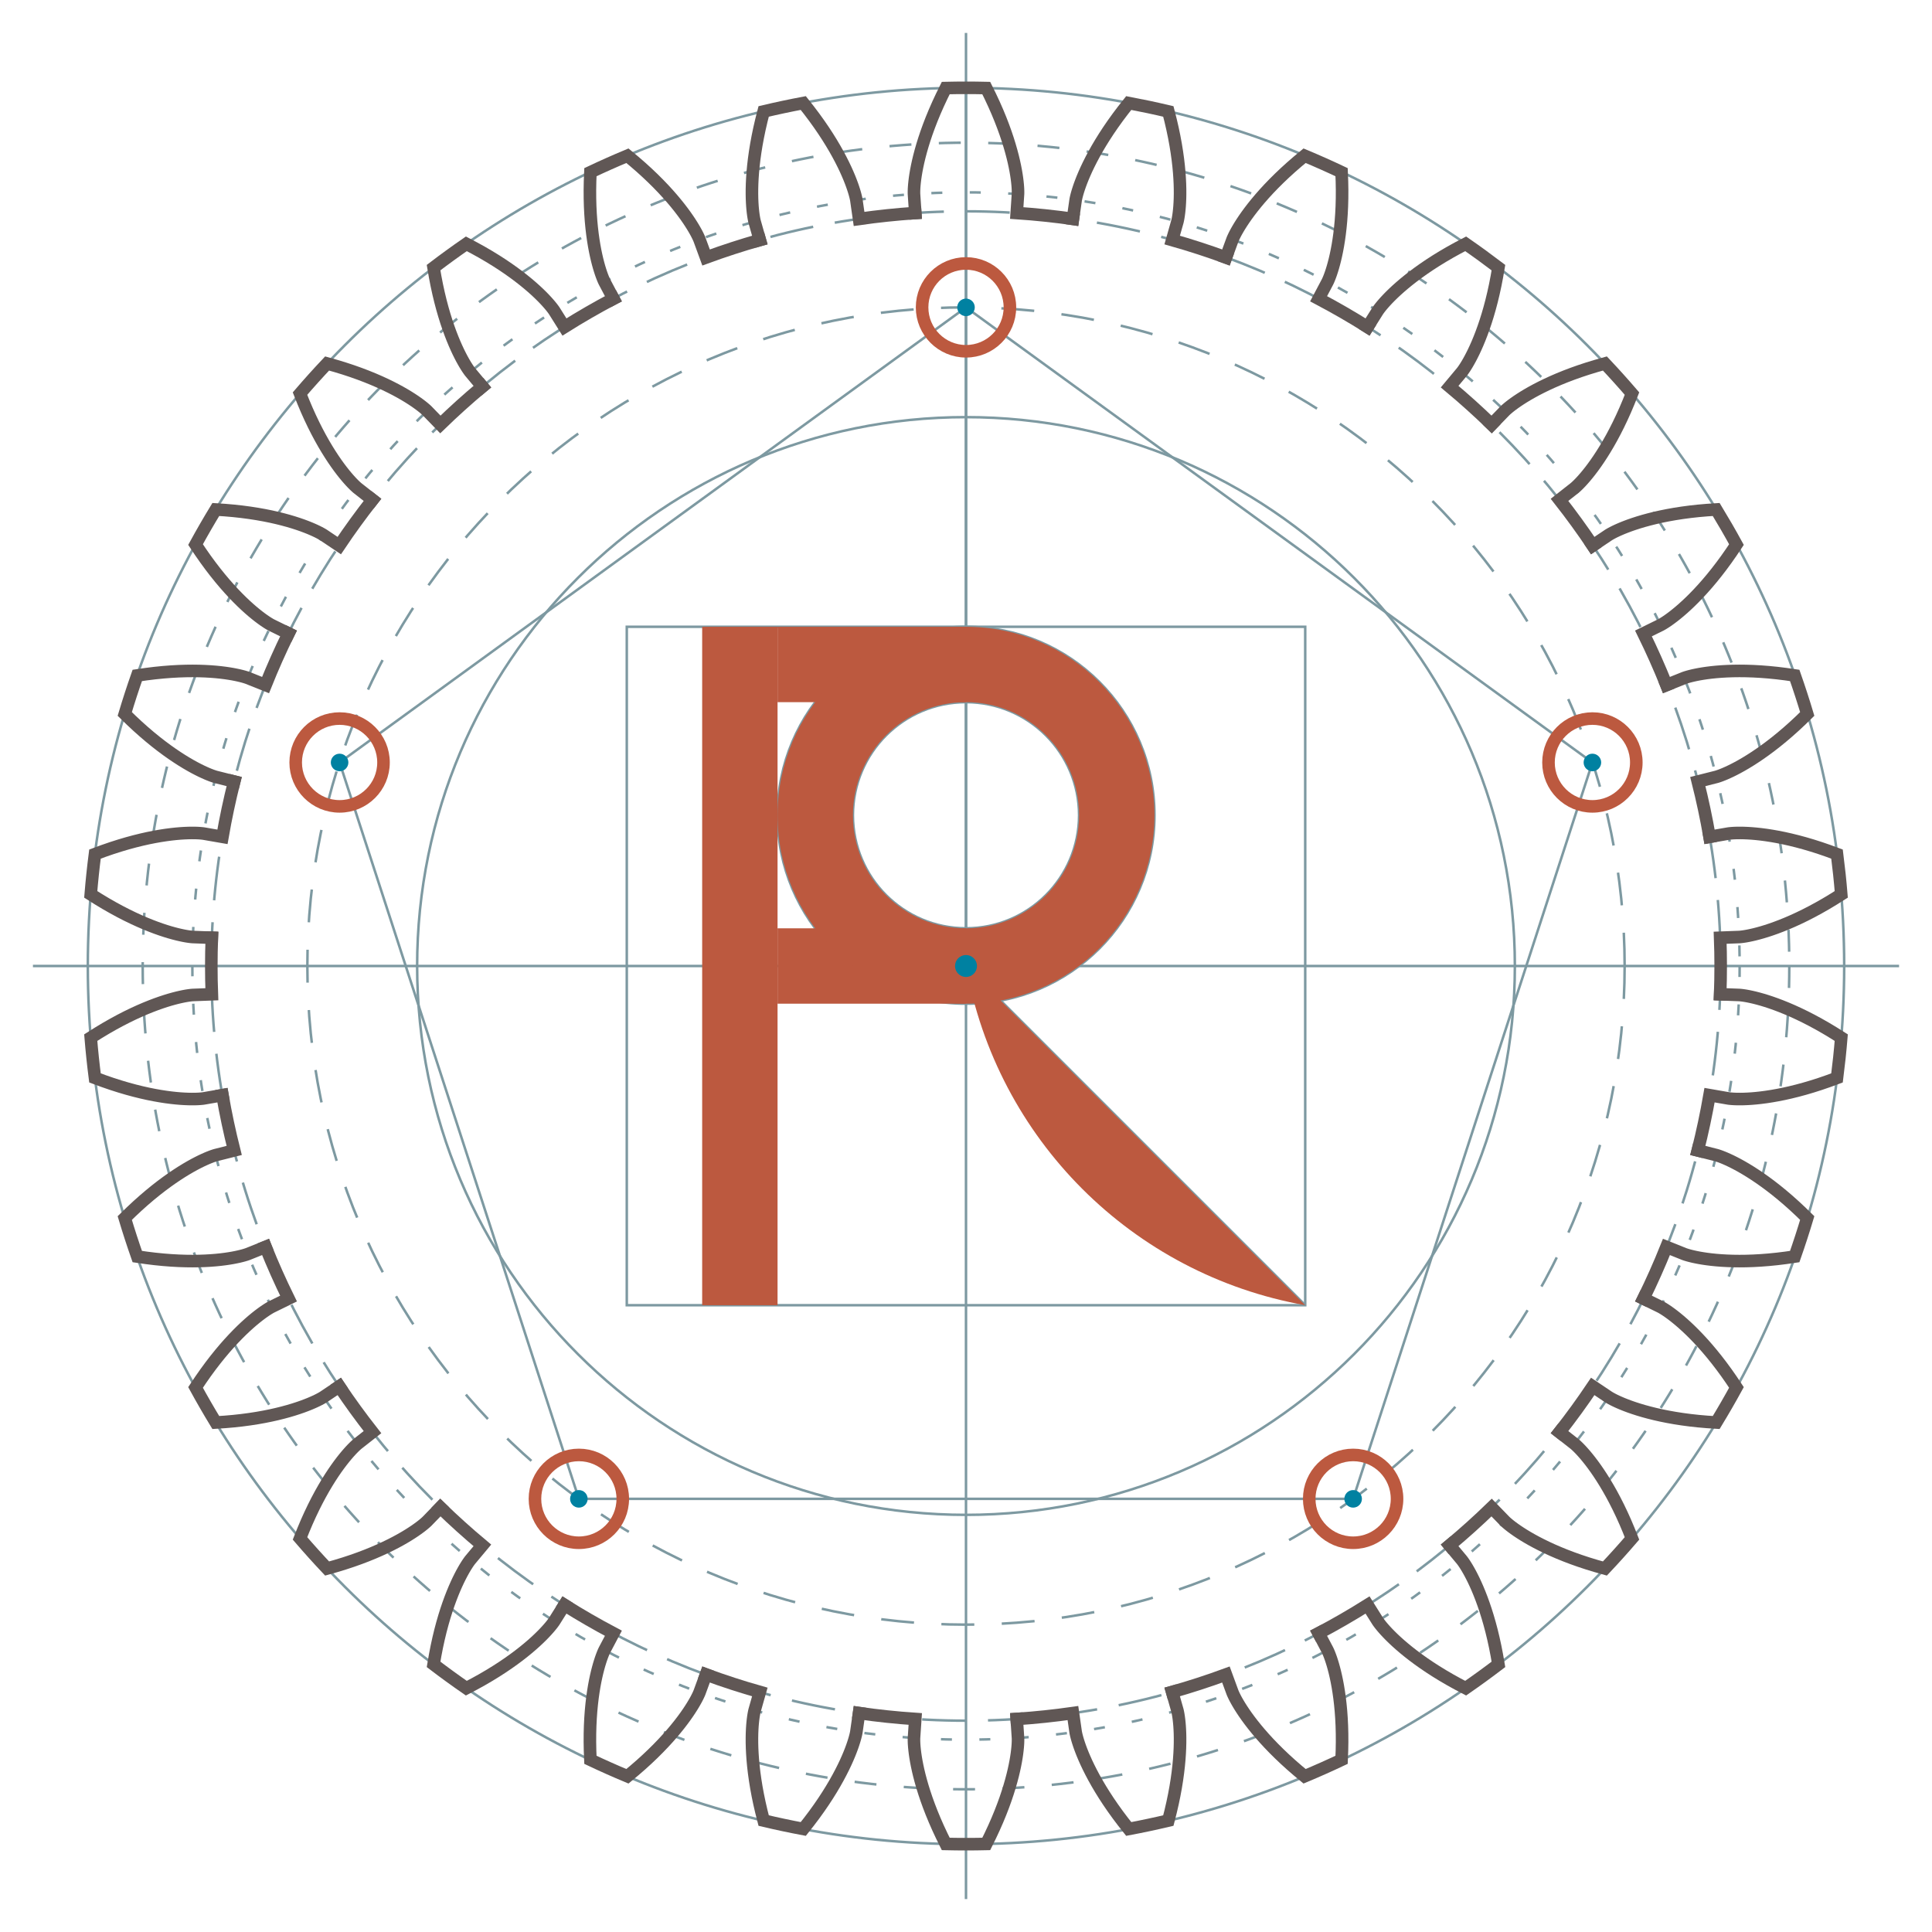
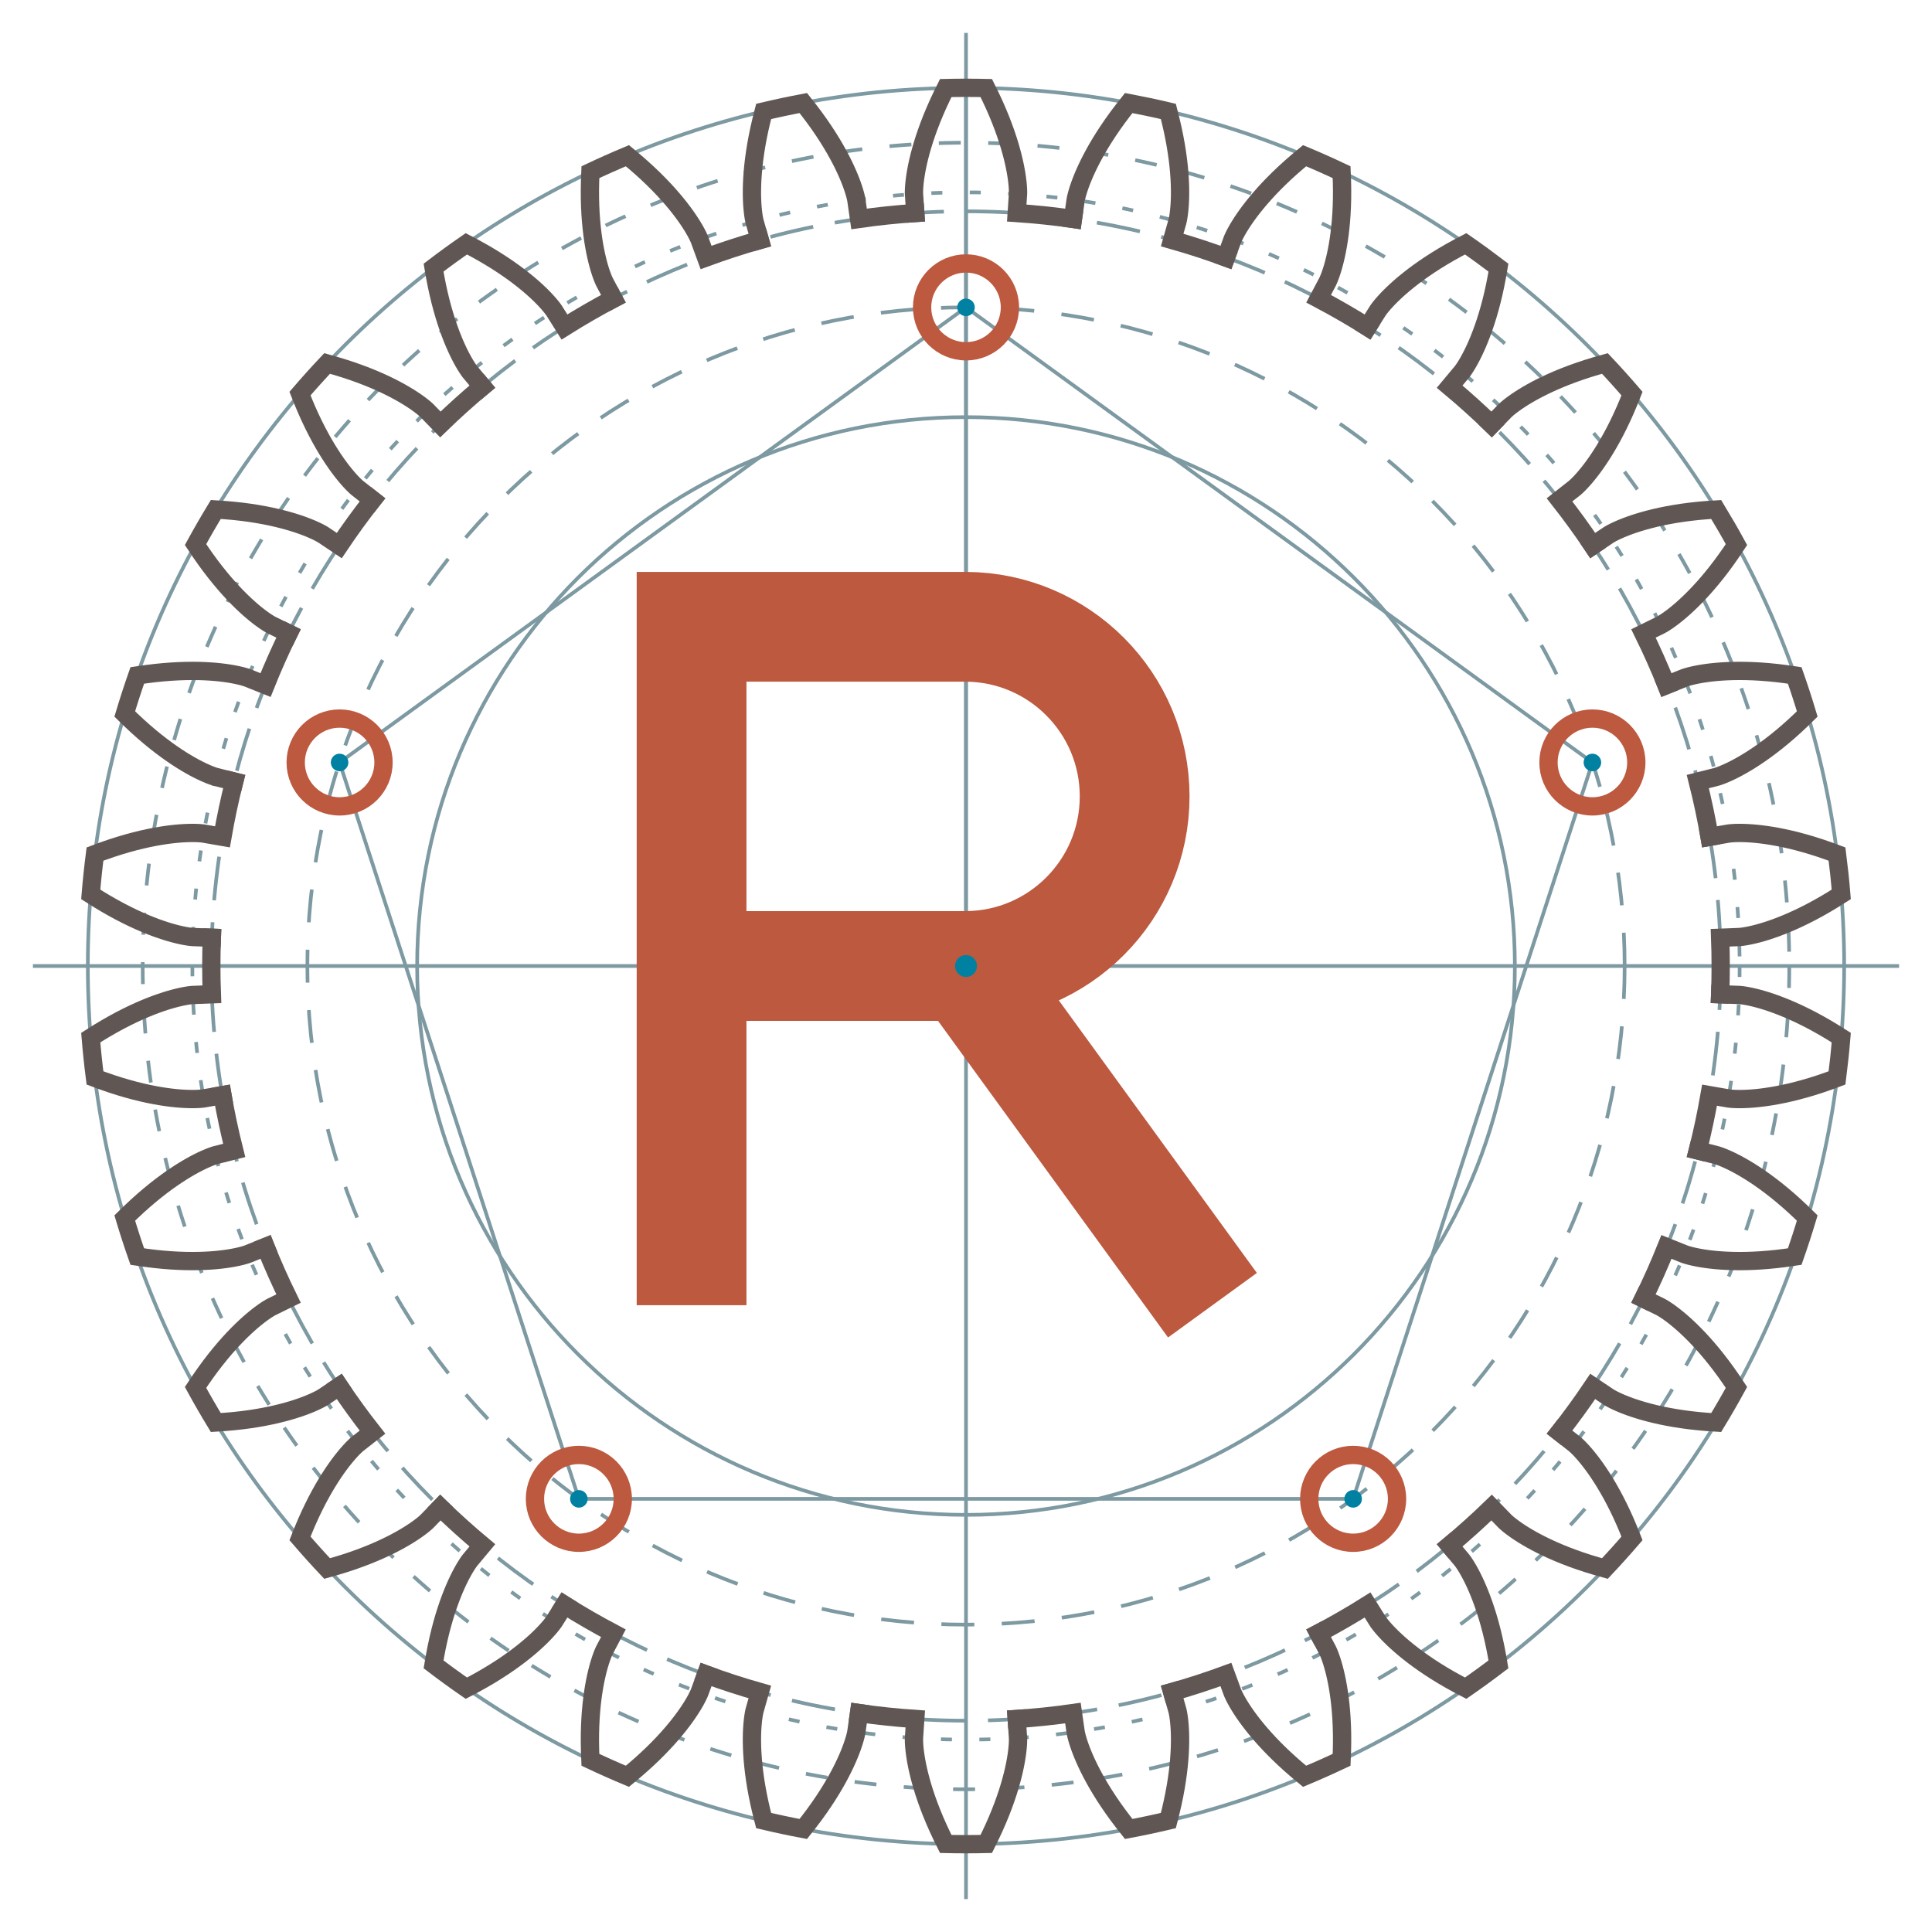
<svg xmlns="http://www.w3.org/2000/svg" width="1024" height="1024" viewBox="-176 -176 352 352" role="img" aria-labelledby="title desc">
-   <style>.primary{stroke:#605755}.accent{stroke:#bc593f}.glyph{fill:#bc593f}.signal{fill:#0081a1}.guide{stroke:#7d99a1}</style>
+   <style>.primary{stroke:#605755}.accent{stroke:#bc593f}.signal{fill:#0081a1}.guide{stroke:#7d99a1}</style>
  <defs>
    <path id="tooth" d="M -9.242,-137.189 L -9.474,-140.635 L -9.476,-140.67 L -9.479,-140.776 L -9.481,-140.953 L -9.478,-141.2 L -9.468,-141.517 L -9.446,-141.905 L -9.41,-142.362 L -9.356,-142.889 L -9.283,-143.485 L -9.185,-144.148 L -9.062,-144.879 L -8.908,-145.677 L -8.722,-146.539 L -8.5,-147.466 L -8.239,-148.456 L -7.937,-149.508 L -7.591,-150.62 L -7.197,-151.791 L -6.753,-153.019 L -6.256,-154.303 L -5.703,-155.641 L -5.093,-157.03 L -4.421,-158.47 L -3.687,-159.958 A 160 160 0 0 1 3.687,-159.958 L 4.421,-158.47 L 5.093,-157.03 L 5.703,-155.641 L 6.256,-154.303 L 6.753,-153.019 L 7.197,-151.791 L 7.591,-150.62 L 7.937,-149.508 L 8.239,-148.456 L 8.5,-147.466 L 8.722,-146.539 L 8.908,-145.677 L 9.062,-144.879 L 9.185,-144.148 L 9.283,-143.485 L 9.356,-142.889 L 9.41,-142.362 L 9.446,-141.905 L 9.468,-141.517 L 9.478,-141.2 L 9.481,-140.953 L 9.479,-140.776 L 9.476,-140.67 L 9.474,-140.635 L 9.242,-137.189 A 137.5 137.5 0 0 1 19.483,-136.113" />
  </defs>
-   <g class="guide" fill="none" stroke-width="0.458">
+   <g class="guide" fill="none" stroke-width="0.667">
    <path d="M -170 0 H 170 M 0 -170 V 170" />
    <circle r="160" />
    <circle r="150" stroke-dasharray="4 5" />
    <circle r="140.954" stroke-dasharray="2 5" />
    <circle r="137.5" stroke-dasharray="8 4" />
    <circle r="100" />
    <circle r="120" stroke-dasharray="6 5" />
    <polygon points="0,-120 114.127,-37.082 70.534,97.082 -70.534,97.082 -114.127,-37.082" />
    <path d="M 0 0 L 0,-160" />
-     <rect x="-61.803" y="-61.803" width="123.607" height="123.607" />
-     <circle cx="0" cy="-27.468" r="34.335" />
-     <circle cx="0" cy="-27.468" r="20.601" />
-     <path d="M 0,0 L 61.803,61.803" />
  </g>
-   <g class="primary" fill="none" stroke-width="2.289" stroke-linecap="square" stroke-linejoin="miter">
+   <g class="primary" fill="none" stroke-width="3.333" stroke-linecap="square" stroke-linejoin="miter">
    <use href="#tooth" transform="rotate(0)" />
    <use href="#tooth" transform="rotate(12)" />
    <use href="#tooth" transform="rotate(24)" />
    <use href="#tooth" transform="rotate(36)" />
    <use href="#tooth" transform="rotate(48)" />
    <use href="#tooth" transform="rotate(60)" />
    <use href="#tooth" transform="rotate(72)" />
    <use href="#tooth" transform="rotate(84)" />
    <use href="#tooth" transform="rotate(96)" />
    <use href="#tooth" transform="rotate(108)" />
    <use href="#tooth" transform="rotate(120)" />
    <use href="#tooth" transform="rotate(132)" />
    <use href="#tooth" transform="rotate(144)" />
    <use href="#tooth" transform="rotate(156)" />
    <use href="#tooth" transform="rotate(168)" />
    <use href="#tooth" transform="rotate(180)" />
    <use href="#tooth" transform="rotate(192)" />
    <use href="#tooth" transform="rotate(204)" />
    <use href="#tooth" transform="rotate(216)" />
    <use href="#tooth" transform="rotate(228)" />
    <use href="#tooth" transform="rotate(240)" />
    <use href="#tooth" transform="rotate(252)" />
    <use href="#tooth" transform="rotate(264)" />
    <use href="#tooth" transform="rotate(276)" />
    <use href="#tooth" transform="rotate(288)" />
    <use href="#tooth" transform="rotate(300)" />
    <use href="#tooth" transform="rotate(312)" />
    <use href="#tooth" transform="rotate(324)" />
    <use href="#tooth" transform="rotate(336)" />
    <use href="#tooth" transform="rotate(348)" />
  </g>
-   <g class="accent" fill="none" stroke-width="2.289" stroke-linecap="butt" stroke-linejoin="miter">
+   <g class="accent" fill="none" stroke-width="3.333" stroke-linecap="butt" stroke-linejoin="miter">
    <circle cx="0" cy="-120" r="8" />
    <circle cx="114.127" cy="-37.082" r="8" />
    <circle cx="70.534" cy="97.082" r="8" />
    <circle cx="-70.534" cy="97.082" r="8" />
    <circle cx="-114.127" cy="-37.082" r="8" />
-   </g>
-   <g class="glyph" fill-rule="evenodd">
-     <path d="M 0,0 L 61.803,61.803 A 76.396 76.396 0 0 1 0,0 Z" />
-     <rect x="-48.069" y="-61.803" width="13.734" height="123.607" />
-     <rect x="-34.335" y="-61.803" width="34.335" height="13.734" />
-     <rect x="-34.335" y="-6.867" width="34.335" height="13.734" />
-     <path d="M -34.335,-27.468 A 34.335 34.335 0 1 0 34.335,-27.468 A 34.335 34.335 0 1 0 -34.335,-27.468 Z M -20.601,-27.468 A 20.601 20.601 0 1 0 20.601,-27.468 A 20.601 20.601 0 1 0 -20.601,-27.468 Z" />
+     <path d="M -50 61.803 V -61.803 H 0 A 30.902 30.902 0 0 1 0 0 H -50 M 0 0 L 44.903 61.803" stroke-width="20" />
  </g>
  <g class="signal">
    <circle cx="0" cy="-120" r="1.6" />
    <circle cx="114.127" cy="-37.082" r="1.6" />
    <circle cx="70.534" cy="97.082" r="1.6" />
    <circle cx="-70.534" cy="97.082" r="1.6" />
    <circle cx="-114.127" cy="-37.082" r="1.6" />
    <circle r="2" />
  </g>
</svg>
